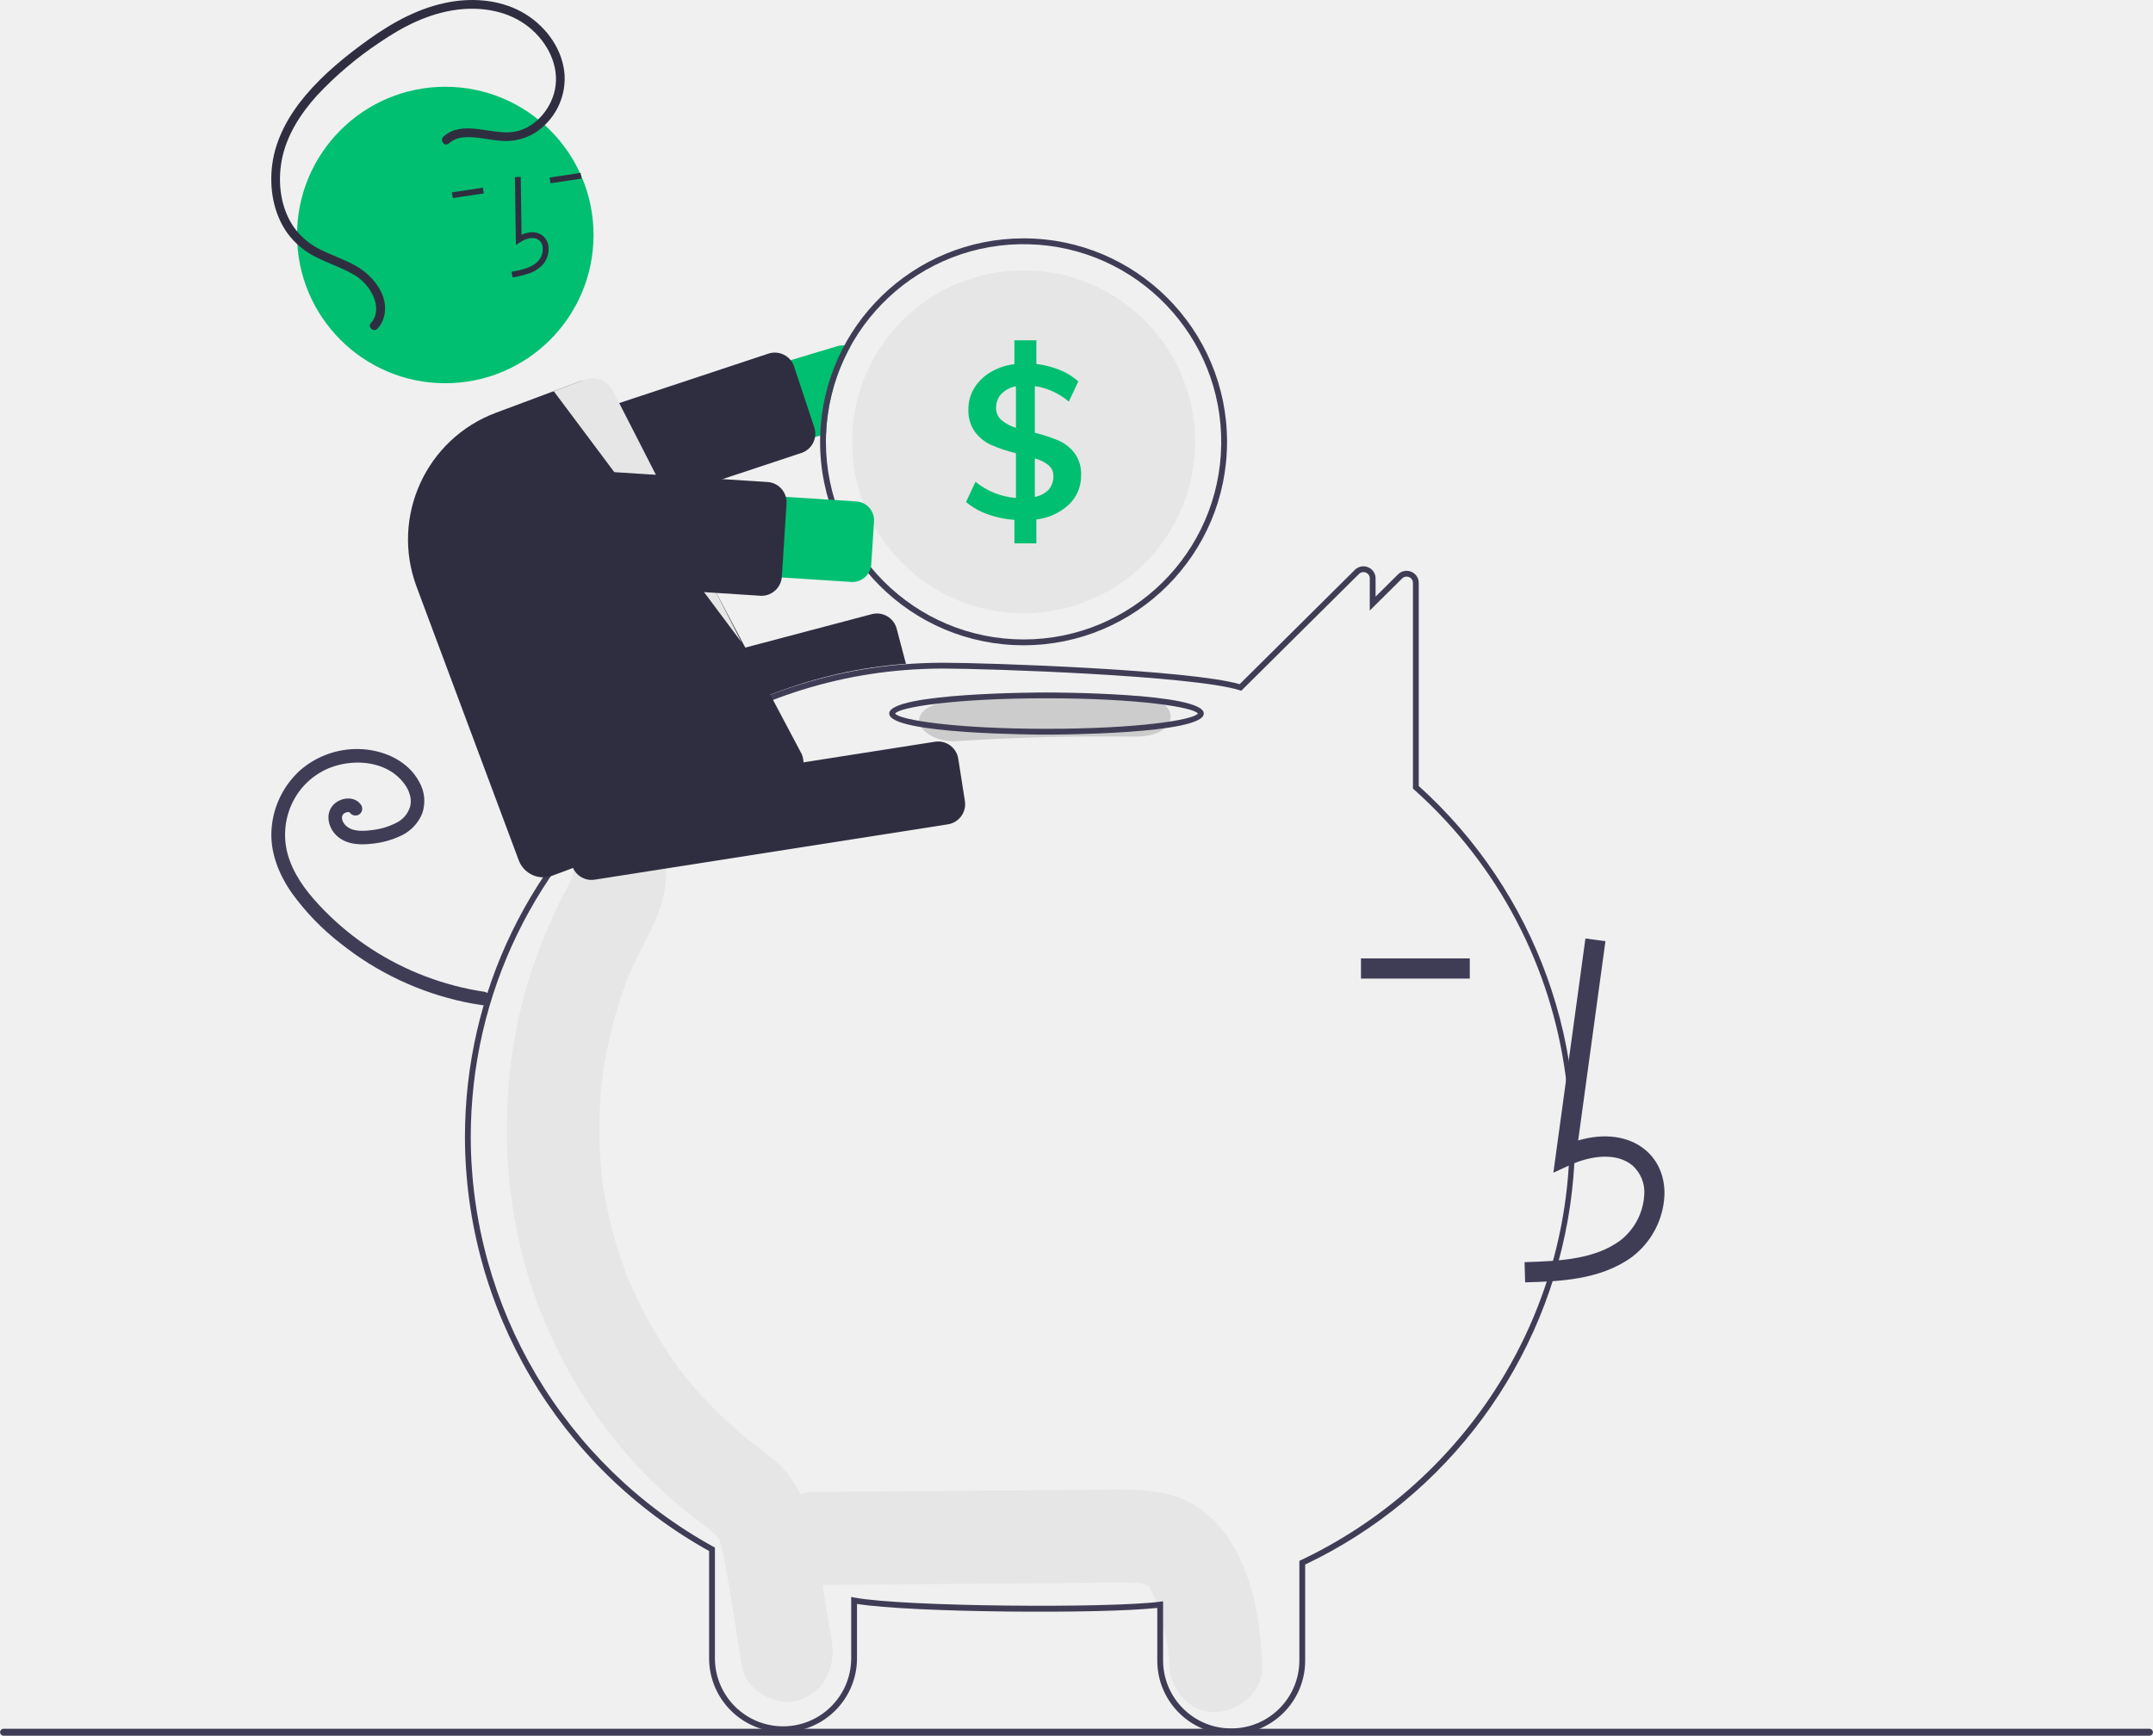
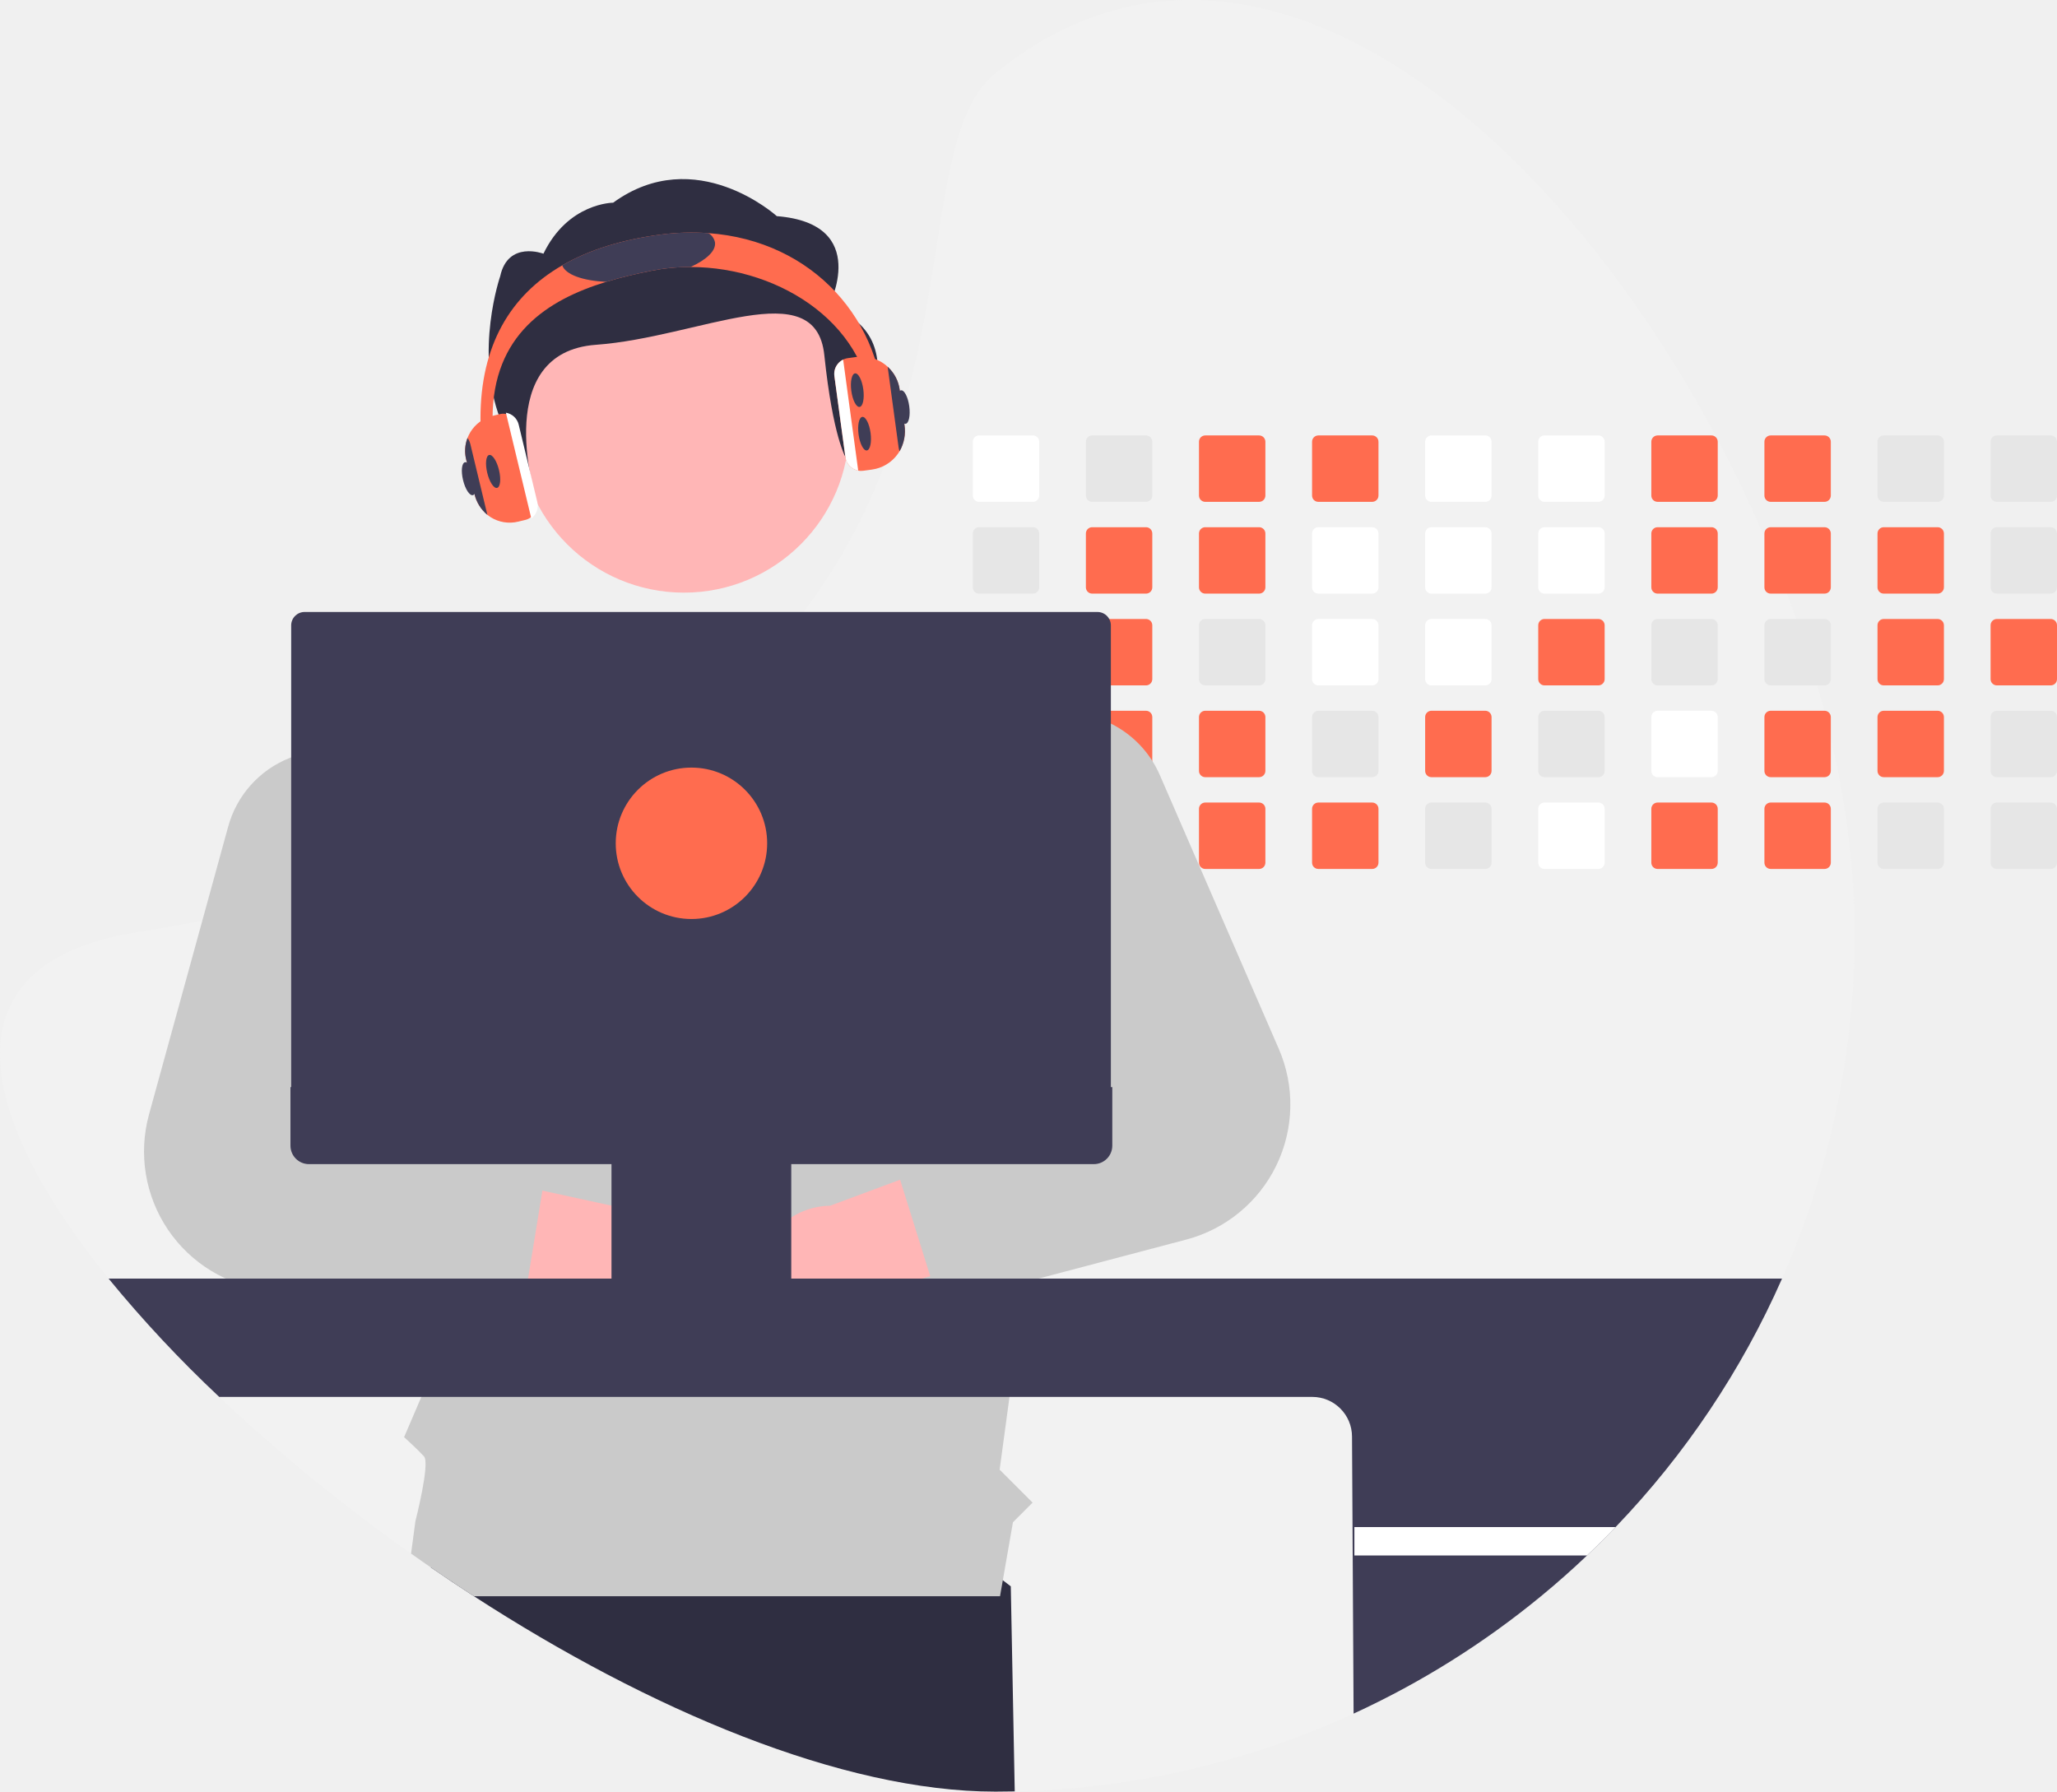
- <svg xmlns="http://www.w3.org/2000/svg" data-name="Layer 1" width="740.675" height="597.175" viewBox="0 0 740.675 597.175">
-   <path d="M651.612,679.719c-5.122-7.172-12.055-12.419-20.771-14.383-7.601-1.713-15.416-1.421-23.142-1.361l-97.692.753c-8.367.065-16.389,7.313-16,16,.386,8.614,7.032,16.069,16,16q42.926-.331,85.851-.662c6.747-.052,13.497-.174,20.244-.152,1.515.005,3.024.085,4.538.102.367.004.631.001.818-.007.047.014.086.027.147.044.79.217,1.6.366,2.394.572-.278.008.515.503.914.671.055.108.171.299.366.595.272.51,1.077,2.059,1.11,2.01a71.762,71.762,0,0,1,2.987,9.393c1.859,7.047,2.268,8.52,2.536,15.132.338,8.352,7.117,16.398,16,16,8.379-.375,16.363-7.042,16-16C663.3,709.333,660.651,692.377,651.612,679.719Z" transform="translate(-229.6623 -151.4124)" fill="#e6e6e6" />
-   <path d="M515.749,715.825c-1.835-11.12-3.635-22.246-5.505-33.36-1.898-11.274-5.774-21.598-14.548-28.997-2.344-1.977-4.775-3.823-7.216-5.663-.858-.647-1.715-1.295-2.563-1.956-.051-.04-.083-.064-.127-.099-.093-.08-.205-.176-.355-.303-3.657-3.095-7.19-6.327-10.556-9.763q-4.483-4.577-8.575-9.545-1.022-1.241-2.019-2.504c-.114-.145-.729-.94-1.135-1.459-.377-.519-1.066-1.457-1.182-1.621q-1.164-1.646-2.286-3.322a156.126,156.126,0,0,1-13.187-24.115q-.547-1.251-1.068-2.517c-.093-.258-.214-.588-.374-1.029-.741-2.038-1.481-4.074-2.159-6.137q-2.16-6.571-3.714-13.336-.768-3.34-1.383-6.715-.317-1.735-.593-3.478c-.03-.193-.21-1.446-.316-2.154-.078-.712-.224-1.972-.243-2.166q-.176-1.756-.312-3.516-.307-3.96-.415-7.933-.185-7.061.253-14.122c.166-2.645.402-5.282.693-7.915.018-.162.031-.29.044-.406.018-.118.038-.251.062-.417.215-1.455.442-2.908.695-4.356a159.294,159.294,0,0,1,3.739-16.313q1.088-3.809,2.363-7.555.568-1.663,1.173-3.314c-.026.071,1.182-3.016,1.198-3.119,4.795-11.329,12.638-21.657,12.648-34.526.007-8.713-7.364-17.06-16-16.657a16.625,16.625,0,0,0-16,16.657c0,.196-.001.363-.001.525-.081.271-.148.498-.208.698-.935,2.032-2.081,3.963-3.107,5.944-2.811,5.423-5.209,11.025-7.488,16.708a159.825,159.825,0,0,0-8.529,28.628,182.098,182.098,0,0,0-.968,65.04c6.204,37.813,26.662,74.009,55.103,98.339,2.468,2.111,4.997,4.152,7.549,6.151,1.056.827,2.121,1.639,3.191,2.446.506.381,2.602,2.034,1.68,1.233,1.982,1.692,2.817,2.543,3.326,3.789.074.288.174.678.311,1.211.359,1.405.7,2.808.983,4.233,2.476,12.451,4.196,25.112,6.264,37.644,1.421,8.611,12.022,14.215,19.682,11.634C513.49,733.312,517.272,725.051,515.749,715.825Z" transform="translate(-229.6623 -151.4124)" fill="#e6e6e6" />
-   <path d="M653.23,748.12a25.374,25.374,0,0,1-25.44-25.25V704.619c-19.109,2.139-84.543,1.644-103.3-1.37v18.892a25.441,25.441,0,0,1-50.88,0v-37.092a163.307,163.307,0,0,1-84-142.388c0-49.83,22.583-96.314,61.959-127.534a164.075,164.075,0,0,1,89.323-35.173c4.427-.347,8.881-.523,13.239-.523,15.352,0,84.619,2.372,101.998,7.372L695.756,347.48a4.16,4.16,0,0,1,4.55-.907,4.1,4.1,0,0,1,2.584,3.847v6.252l7.716-7.642a4.151,4.151,0,0,1,4.546-.908,4.102,4.102,0,0,1,2.587,3.848v69.865a162.759,162.759,0,0,1-39.07,267.866v33.169A25.374,25.374,0,0,1,653.23,748.12ZM629.79,702.351v20.52a23.441,23.441,0,0,0,46.88,0V688.438l.571-.271a162.456,162.456,0,0,0,66.531-58.182,160.325,160.325,0,0,0-27.699-206.96l-.332-.298V351.97a2.103,2.103,0,0,0-1.342-1.996,2.149,2.149,0,0,0-2.381.473l-11.127,11.021V350.42a2.103,2.103,0,0,0-1.342-1.996,2.154,2.154,0,0,0-2.385.477l-40.476,40.164-.575-.18c-16.156-5.057-86.513-7.454-101.982-7.454-4.306,0-8.707.174-13.082.517a162.075,162.075,0,0,0-88.237,34.746c-38.895,30.838-61.202,76.751-61.202,125.967A161.315,161.315,0,0,0,475.094,683.585l.516.286v38.27a23.441,23.441,0,0,0,46.88,0V700.854l1.185.223c16.856,3.171,87.832,3.671,104.985,1.421Z" transform="translate(-229.6623 -151.4124)" fill="#3f3d56" />
-   <path d="M517.66,270.53,406.92,303.81a13.882,13.882,0,0,0,7.99,26.59l96.91-29.13,2.03-.61a67.517,67.517,0,0,1,8.29-29.86,6.165,6.165,0,0,0-2-.52A6.367,6.367,0,0,0,517.66,270.53Z" transform="translate(-229.6623 -151.4124)" fill="#01bf71" />
-   <path d="M412.995,337.495a7.013,7.013,0,0,1-6.638-4.801l-6.925-20.896a6.999,6.999,0,0,1,4.443-8.847l90.131-29.87a7,7,0,0,1,8.847,4.442l6.925,20.896a6.976,6.976,0,0,1-4.193,8.759q-.125.047-.252.088l-90.129,29.869A7.003,7.003,0,0,1,412.995,337.495Z" transform="translate(-229.6623 -151.4124)" fill="#2f2e41" />
-   <path d="M581.79,233.42a70.031,70.031,0,0,0-69.97,67.85c-.02.71-.03,1.43-.03,2.15a70,70,0,1,0,70-70Zm0,138a68.071,68.071,0,0,1-68-68q0-1.395.06-2.76A67.998,67.998,0,1,1,581.79,371.42Z" transform="translate(-229.6623 -151.4124)" fill="#3f3d56" />
-   <path d="M640.79,303.42a59,59,0,0,1-118,0c0-1.87.09-3.71.26-5.53A59,59,0,0,1,640.79,303.42Z" transform="translate(-229.6623 -151.4124)" fill="#e6e6e6" />
-   <path d="M599.36,307.34a14.048,14.048,0,0,0-5.47-4.33,53.139,53.139,0,0,0-8.22-2.7V284.25a23.396,23.396,0,0,1,11.69,5.33l3.26-6.95a21.561,21.561,0,0,0-6.36-3.93,31.259,31.259,0,0,0-8.07-2.07v-8.14h-7.55v8.22a20.672,20.672,0,0,0-8.25,2.77,16.399,16.399,0,0,0-5.59,5.48,13.771,13.771,0,0,0-1.99,7.29,12.463,12.463,0,0,0,2.29,7.8,14.51,14.51,0,0,0,5.7,4.52,52.692,52.692,0,0,0,8.36,2.77v15.39A24.988,24.988,0,0,1,565.25,317.18l-3.26,6.96a24.58,24.58,0,0,0,7.44,4.22,34.161,34.161,0,0,0,9.21,1.92v8.07h7.55v-8.22a19.538,19.538,0,0,0,11.21-5.14,13.59,13.59,0,0,0,4.18-10.1A12.055,12.055,0,0,0,599.36,307.34Zm-20.2-8.73a14.499,14.499,0,0,1-5.03-2.7,5.32,5.32,0,0,1-1.78-4.18,6.726,6.726,0,0,1,1.82-4.81,9.202,9.202,0,0,1,4.99-2.59Zm11.25,21.28a8.557,8.557,0,0,1-4.74,2.47V309.12a13.24,13.24,0,0,1,4.74,2.37,4.658,4.658,0,0,1,1.63,3.7A6.804,6.804,0,0,1,590.41,319.89Z" transform="translate(-229.6623 -151.4124)" fill="#01bf71" />
-   <path d="M416.209,422.184a7.023,7.023,0,0,1-6.775-5.216l-3.77-14.27a7.004,7.004,0,0,1,4.975-8.551l118.941-31.43a7.015,7.015,0,0,1,8.551,4.985l3.194,12.09-.598.046a160.163,160.163,0,0,0-84.108,31.871l-.173.084-38.46,10.16A6.963,6.963,0,0,1,416.209,422.184Z" transform="translate(-229.6623 -151.4124)" fill="#2f2e41" />
-   <path d="M396.51,492.671a98.108,98.108,0,0,1-39.122-14.792A95.527,95.527,0,0,1,341.214,464.65c-4.828-4.924-9.447-10.521-11.838-17.079a25.299,25.299,0,0,1,.331-18.769,24.334,24.334,0,0,1,13.169-13.126c5.99-2.389,13.226-2.644,19.055-.028a17.089,17.089,0,0,1,6.964,5.606,11.435,11.435,0,0,1,1.81,3.758,7.674,7.674,0,0,1,.09,3.759,9.016,9.016,0,0,1-4.774,5.723,24.068,24.068,0,0,1-8.152,2.486c-2.86.39-6.969.745-9.268-1.551a4.669,4.669,0,0,1-1.093-1.611,3.114,3.114,0,0,1-.172-1.458c-.034.217.139-.472.129-.445-.036.102-.194.35.03-.031a3.397,3.397,0,0,1,.233-.363c-.076.098-.243.262.055-.019a1.962,1.962,0,0,1,.914-.564c.138-.04.279-.072.418-.11.353-.096-.352.005.009-.006.139-.004.28-.001.419-.007.354-.016-.349-.097-.01-.011.132.033.262.065.392.106.282.089-.2-.207-.009.014.224.259-.235-.252.019-.001a4.624,4.624,0,0,1,.358.394,2.359,2.359,0,0,0,3.315,0,2.399,2.399,0,0,0,0-3.315c-2.311-2.865-6.877-2.157-9.215.264-2.982,3.088-1.801,7.983,1.1,10.678,3.284,3.051,7.934,3.263,12.158,2.751a29.817,29.817,0,0,0,10.269-2.902,14.398,14.398,0,0,0,7.024-7.588,13.174,13.174,0,0,0-1.056-10.769c-3.729-7.011-11.452-10.606-19.084-11.228a29.812,29.812,0,0,0-21.819,7.163,30.154,30.154,0,0,0-9.888,20.075c-.666,7.996,2.436,15.761,6.959,22.214a84.627,84.627,0,0,0,16.779,17.353,102.473,102.473,0,0,0,42.812,20.191q2.792.577,5.615.988a2.421,2.421,0,0,0,2.883-1.637,2.361,2.361,0,0,0-1.637-2.883Z" transform="translate(-229.6623 -151.4124)" fill="#3f3d56" />
-   <path d="M619.895,390.794q-30.663-.433-61.133,1.556c-6.943.453-12.951,2.907-12.951,7.032,0,3.449,5.96,7.489,12.951,7.032q30.454-1.989,61.133-1.556C636.569,405.094,636.559,391.029,619.895,390.794Z" transform="translate(-229.6623 -151.4124)" fill="#ccc" />
-   <path d="M589.682,404.162c-2.209,0-54.106-.083-54.106-7.251,0-7.168,51.896-7.25,54.106-7.25s54.106.083,54.106,7.25C643.787,404.079,591.891,404.162,589.682,404.162Zm-52.076-7.251c1.42,2.173,20.496,5.251,52.076,5.251s50.656-3.078,52.076-5.251c-1.42-2.173-20.496-5.25-52.076-5.25S539.025,394.738,537.605,396.911Z" transform="translate(-229.6623 -151.4124)" fill="#3f3d56" />
-   <path d="M754.336,592.612c11.488-.319,25.786-.718,36.801-8.764a28.262,28.262,0,0,0,11.121-21.103c.225-6.355-2.071-11.901-6.465-15.614-5.753-4.861-14.154-6.002-23.207-3.341l9.38-68.548-6.886-.943L764.052,554.885l5.75-2.639c6.666-3.058,15.817-4.614,21.504.192a12.215,12.215,0,0,1,4.006,10.062,21.361,21.361,0,0,1-8.275,15.735c-8.572,6.261-19.969,7.069-32.895,7.43Z" transform="translate(-229.6623 -151.4124)" fill="#3f3d56" />
-   <rect x="468.203" y="329.741" width="37.432" height="6.95" fill="#3f3d56" />
-   <path d="M433.148,454.15a7.012,7.012,0,0,1-6.904-5.917L423.959,433.651a7.008,7.008,0,0,1,5.832-8L551.322,406.609a7.007,7.007,0,0,1,7.999,5.832l2.285,14.582a7.007,7.007,0,0,1-5.832,8l-121.531,19.042A7.096,7.096,0,0,1,433.148,454.15Z" transform="translate(-229.6623 -151.4124)" fill="#2f2e41" />
-   <circle cx="153.189" cy="80.855" r="51" fill="#01bf71" />
-   <path d="M411.727,245.463a12.095,12.095,0,0,0,4.367-2.676,8.133,8.133,0,0,0,2.255-6.483,5.472,5.472,0,0,0-2.512-4.164c-1.846-1.135-4.285-1.092-6.747.049l-.284-19.908-2.0.028.334,23.404,1.522-.998c1.765-1.156,4.302-1.994,6.127-.872a3.514,3.514,0,0,1,1.573,2.69,6.146,6.146,0,0,1-1.676,4.834c-2.168,2.151-5.377,2.872-9.039,3.531l.354,1.968A32.963,32.963,0,0,0,411.727,245.463Z" transform="translate(-229.6623 -151.4124)" fill="#2f2e41" />
-   <rect x="418.838" y="211.679" width="10.772" height="2" transform="translate(-256.7253 -85.49311) rotate(-8.61162)" fill="#2f2e41" />
-   <rect x="385.221" y="216.769" width="10.772" height="2" transform="translate(-257.8664 -90.46937) rotate(-8.61162)" fill="#2f2e41" />
-   <path d="M416.555,453.258a9.03,9.03,0,0,1-8.434-5.855L372.957,353.235a46.532,46.532,0,0,1,27.284-59.802L428.833,282.756a8.958,8.958,0,0,1,6.878.239,8.832,8.832,0,0,1,4.675,4.986L505.523,410.964a9.002,9.002,0,0,1-5.257,11.638L419.7,452.687A8.976,8.976,0,0,1,416.555,453.258Z" transform="translate(-229.6623 -151.4124)" fill="#2f2e41" />
-   <path d="M420.158,285.995l64.629,86.426L441.056,286.902a8.079,8.079,0,0,0-10.349-4.846Z" transform="translate(-229.6623 -151.4124)" fill="#e6e6e6" />
-   <path d="M522.49,351.63l-115.395-7.433a13.879,13.879,0,1,1,1.784-27.701l115.395,7.433a6.499,6.499,0,0,1,6.069,6.904l-.949,14.729a6.501,6.501,0,0,1-6.905,6.069Z" transform="translate(-229.6623 -151.4124)" fill="#01bf71" />
-   <path d="M491.655,356.395q-.229,0-.458-.015h-0l-94.756-6.104a6.999,6.999,0,0,1-6.536-7.435l1.62-25.158a7,7,0,0,1,7.436-6.535l94.756,6.103a7.008,7.008,0,0,1,6.535,7.435l-1.62,25.159a7.019,7.019,0,0,1-4.546,6.111A6.926,6.926,0,0,1,491.655,356.395Z" transform="translate(-229.6623 -151.4124)" fill="#2f2e41" />
-   <path d="M382.267,198.353c6.709-5.77,15.923-.608,23.617-1.512,7.361-.865,13.174-7.468,14.659-14.482,1.732-8.184-2.516-16.383-8.777-21.486-6.857-5.589-15.952-7.193-24.57-6.159-9.878,1.185-18.911,5.789-27.017,11.359a121.85,121.85,0,0,0-21.442,18.169c-5.751,6.352-10.624,13.923-12.18,22.47-1.414,7.768-.334,16.375,4.258,22.955a24.205,24.205,0,0,0,9.474,7.805c3.937,1.933,8.138,3.316,11.952,5.502,5.768,3.305,11.374,10.159,9.567,17.291a9.793,9.793,0,0,1-2.226,4.19c-1.291,1.433-3.619-.461-2.325-1.897,2.273-2.523,2.183-5.888.972-8.9a16.272,16.272,0,0,0-7.233-7.954c-3.993-2.283-8.401-3.692-12.494-5.772a27.023,27.023,0,0,1-9.911-8.214c-4.898-6.807-6.363-15.666-5.253-23.861,1.202-8.868,5.759-16.927,11.471-23.68,6.216-7.349,13.852-13.571,21.652-19.159,8.37-5.997,17.617-11.067,27.85-12.9,8.87-1.59,18.485-.611,26.241,4.223,7.24,4.512,12.792,12.274,13.344,20.947a22.235,22.235,0,0,1-10.376,19.942,19.101,19.101,0,0,1-11.41,2.643c-4.262-.273-8.527-1.578-12.816-1.215a8.941,8.941,0,0,0-5.268,2.128c-1.466,1.261-3.213-1.181-1.759-2.431Z" transform="translate(-229.6623 -151.4124)" fill="#2f2e41" />
-   <path d="M969.147,748.588H230.853a1.191,1.191,0,0,1,0-2.381H969.147a1.191,1.191,0,0,1,0,2.381Z" transform="translate(-229.6623 -151.4124)" fill="#3f3d56" />
+ <svg xmlns="http://www.w3.org/2000/svg" data-name="Layer 1" width="850.538" height="740.83" viewBox="0 0 850.538 740.83">
+   <path d="M941.609,465.125a354.21,354.21,0,0,1-98.85,245.9q-5.745,6.015-11.8,11.74-9.225,8.775-19.07,16.87a353.934,353.934,0,0,1-217.58,80.69q-3.975.09-7.98.09c-63.43,0-143.21-33.88-215.61-80.78q-8.985-5.82-17.81-11.91-4.125-2.82-8.21-5.72a730.43,730.43,0,0,1-79.32-64.8,514.116,514.116,0,0,1-45.75-48.92c-55.63-68.62-67.9-130.45,11.41-143.16q14.085-2.25,27.34-4.81,19.2-3.69,36.75-7.97,23.64-5.745,44.42-12.46,6.99-2.25,13.66-4.59c65.74-23.09,109.74-53.2,139.69-85.87q7.62-8.295,14.05-16.79a236.055,236.055,0,0,0,17.83-27.12,254.898,254.898,0,0,0,18.41-41.05l.27-.78c23.83-68.74,16.58-132.5,42.87-153.84,112.38-91.23,252.29,38.69,317.96,191.9q4.965,11.58,9.34,23.3,1.965,5.235,3.79,10.49,4.8,13.695,8.71,27.46,1.5,5.25,2.86,10.49c.97,3.77,1.9,7.53,2.76,11.29C938.139,412.305,941.609,439.455,941.609,465.125Z" transform="translate(-174.731 -79.58524)" fill="#f2f2f2" />
+   <path d="M594.309,820.325q-3.975.09-7.98.09c-63.43,0-143.21-33.88-215.61-80.78q-8.985-5.82-17.81-11.91l5.16-31.4,156.21-20.74,78.4,59.95Z" transform="translate(-174.731 -79.58524)" fill="#2f2e41" />
+   <path d="M601.829,259.635h-22.26a2.601,2.601,0,0,0-2.6,2.6v22.27a2.593,2.593,0,0,0,2.6,2.59h22.26a2.599,2.599,0,0,0,2.6-2.59v-22.27A2.608,2.608,0,0,0,601.829,259.635Z" transform="translate(-174.731 -79.58524)" fill="#fff" />
+   <path d="M601.829,297.585h-22.26a2.601,2.601,0,0,0-2.6,2.6v22.27a2.593,2.593,0,0,0,2.6,2.59h22.26a2.599,2.599,0,0,0,2.6-2.59v-22.27A2.608,2.608,0,0,0,601.829,297.585Z" transform="translate(-174.731 -79.58524)" fill="#e6e6e6" />
+   <path d="M601.829,335.535h-22.26a2.601,2.601,0,0,0-2.6,2.6v22.26a2.595,2.595,0,0,0,2.6,2.6h22.26a2.601,2.601,0,0,0,2.6-2.6v-22.26A2.608,2.608,0,0,0,601.829,335.535Z" transform="translate(-174.731 -79.58524)" fill="#e6e6e6" />
+   <path d="M604.389,375.625a2.617,2.617,0,0,0-2.56-2.14h-22.26a2.601,2.601,0,0,0-2.6,2.6v22.26a2.595,2.595,0,0,0,2.6,2.6h22.26a2.601,2.601,0,0,0,2.6-2.6v-22.26A2.313,2.313,0,0,0,604.389,375.625Z" transform="translate(-174.731 -79.58524)" fill="#e6e6e6" />
+   <path d="M602.839,411.635a2.634,2.634,0,0,0-1.01-.2h-22.26a2.595,2.595,0,0,0-2.6,2.6v22.26a2.588,2.588,0,0,0,2.6,2.6h22.26a2.601,2.601,0,0,0,2.6-2.6v-22.26A2.616,2.616,0,0,0,602.839,411.635Z" transform="translate(-174.731 -79.58524)" fill="#e6e6e6" />
+   <path d="M648.589,259.635h-22.26a2.601,2.601,0,0,0-2.6,2.6v22.27a2.593,2.593,0,0,0,2.6,2.59h22.26a2.599,2.599,0,0,0,2.6-2.59v-22.27A2.608,2.608,0,0,0,648.589,259.635Z" transform="translate(-174.731 -79.58524)" fill="#e6e6e6" />
+   <path d="M648.589,297.585h-22.26a2.601,2.601,0,0,0-2.6,2.6v22.27a2.593,2.593,0,0,0,2.6,2.59h22.26a2.599,2.599,0,0,0,2.6-2.59v-22.27A2.608,2.608,0,0,0,648.589,297.585Z" transform="translate(-174.731 -79.58524)" fill="#ff6c4f" />
+   <path d="M648.589,335.535h-22.26a2.601,2.601,0,0,0-2.6,2.6v22.26a2.595,2.595,0,0,0,2.6,2.6h22.26a2.601,2.601,0,0,0,2.6-2.6v-22.26A2.608,2.608,0,0,0,648.589,335.535Z" transform="translate(-174.731 -79.58524)" fill="#ff6c4f" />
+   <path d="M648.589,373.485h-22.26a2.593,2.593,0,0,0-2.46,1.78,2.478,2.478,0,0,0-.14.82v22.26a2.595,2.595,0,0,0,2.6,2.6h22.26a2.601,2.601,0,0,0,2.6-2.6v-22.26A2.608,2.608,0,0,0,648.589,373.485Z" transform="translate(-174.731 -79.58524)" fill="#ff6c4f" />
+   <path d="M648.589,411.435h-22.26a2.595,2.595,0,0,0-2.6,2.6v22.26a2.595,2.595,0,0,0,2.6,2.6h22.26a2.601,2.601,0,0,0,2.6-2.6v-22.26A2.601,2.601,0,0,0,648.589,411.435Z" transform="translate(-174.731 -79.58524)" fill="#e6e6e6" />
+   <path d="M695.349,259.635h-22.26a2.601,2.601,0,0,0-2.6,2.6v22.27a2.593,2.593,0,0,0,2.6,2.59h22.26a2.599,2.599,0,0,0,2.6-2.59v-22.27A2.608,2.608,0,0,0,695.349,259.635Z" transform="translate(-174.731 -79.58524)" fill="#ff6c4f" />
+   <path d="M695.349,297.585h-22.26a2.601,2.601,0,0,0-2.6,2.6v22.27a2.593,2.593,0,0,0,2.6,2.59h22.26a2.599,2.599,0,0,0,2.6-2.59v-22.27A2.608,2.608,0,0,0,695.349,297.585Z" transform="translate(-174.731 -79.58524)" fill="#ff6c4f" />
+   <path d="M695.349,335.535h-22.26a2.601,2.601,0,0,0-2.6,2.6v22.26a2.595,2.595,0,0,0,2.6,2.6h22.26a2.601,2.601,0,0,0,2.6-2.6v-22.26A2.608,2.608,0,0,0,695.349,335.535Z" transform="translate(-174.731 -79.58524)" fill="#e6e6e6" />
+   <path d="M695.349,373.485h-22.26a2.601,2.601,0,0,0-2.6,2.6v22.26a2.595,2.595,0,0,0,2.6,2.6h22.26a2.601,2.601,0,0,0,2.6-2.6v-22.26A2.608,2.608,0,0,0,695.349,373.485Z" transform="translate(-174.731 -79.58524)" fill="#ff6c4f" />
+   <path d="M695.349,411.435h-22.26a2.595,2.595,0,0,0-2.6,2.6v22.26a2.595,2.595,0,0,0,2.6,2.6h22.26a2.601,2.601,0,0,0,2.6-2.6v-22.26A2.601,2.601,0,0,0,695.349,411.435Z" transform="translate(-174.731 -79.58524)" fill="#ff6c4f" />
+   <path d="M742.109,259.635h-22.26a2.601,2.601,0,0,0-2.6,2.6v22.27a2.593,2.593,0,0,0,2.6,2.59h22.26a2.599,2.599,0,0,0,2.6-2.59v-22.27A2.608,2.608,0,0,0,742.109,259.635Z" transform="translate(-174.731 -79.58524)" fill="#ff6c4f" />
+   <path d="M742.109,297.585h-22.26a2.601,2.601,0,0,0-2.6,2.6v22.27a2.593,2.593,0,0,0,2.6,2.59h22.26a2.599,2.599,0,0,0,2.6-2.59v-22.27A2.608,2.608,0,0,0,742.109,297.585Z" transform="translate(-174.731 -79.58524)" fill="#fff" />
+   <path d="M742.109,335.535h-22.26a2.601,2.601,0,0,0-2.6,2.6v22.26a2.595,2.595,0,0,0,2.6,2.6h22.26a2.601,2.601,0,0,0,2.6-2.6v-22.26A2.608,2.608,0,0,0,742.109,335.535Z" transform="translate(-174.731 -79.58524)" fill="#fff" />
+   <path d="M742.109,373.485h-22.26a2.601,2.601,0,0,0-2.6,2.6v22.26a2.595,2.595,0,0,0,2.6,2.6h22.26a2.601,2.601,0,0,0,2.6-2.6v-22.26A2.608,2.608,0,0,0,742.109,373.485Z" transform="translate(-174.731 -79.58524)" fill="#e6e6e6" />
+   <path d="M742.109,411.435h-22.26a2.595,2.595,0,0,0-2.6,2.6v22.26a2.595,2.595,0,0,0,2.6,2.6h22.26a2.601,2.601,0,0,0,2.6-2.6v-22.26A2.601,2.601,0,0,0,742.109,411.435Z" transform="translate(-174.731 -79.58524)" fill="#ff6c4f" />
+   <path d="M788.869,259.635h-22.27a2.599,2.599,0,0,0-2.59,2.6v22.27a2.591,2.591,0,0,0,2.59,2.59h22.27a2.599,2.599,0,0,0,2.6-2.59v-22.27A2.608,2.608,0,0,0,788.869,259.635Z" transform="translate(-174.731 -79.58524)" fill="#fff" />
+   <path d="M788.869,297.585h-22.27a2.599,2.599,0,0,0-2.59,2.6v22.27a2.59,2.59,0,0,0,2.59,2.59h22.27a2.599,2.599,0,0,0,2.6-2.59v-22.27A2.608,2.608,0,0,0,788.869,297.585Z" transform="translate(-174.731 -79.58524)" fill="#fff" />
+   <path d="M788.869,335.535h-22.27a2.599,2.599,0,0,0-2.59,2.6v22.26a2.593,2.593,0,0,0,2.59,2.6h22.27a2.601,2.601,0,0,0,2.6-2.6v-22.26A2.608,2.608,0,0,0,788.869,335.535Z" transform="translate(-174.731 -79.58524)" fill="#fff" />
+   <path d="M788.869,373.485h-22.27a2.599,2.599,0,0,0-2.59,2.6v22.26a2.593,2.593,0,0,0,2.59,2.6h22.27a2.601,2.601,0,0,0,2.6-2.6v-22.26A2.608,2.608,0,0,0,788.869,373.485Z" transform="translate(-174.731 -79.58524)" fill="#ff6c4f" />
+   <path d="M788.869,411.435h-22.27a2.593,2.593,0,0,0-2.59,2.6v22.26a2.593,2.593,0,0,0,2.59,2.6h22.27a2.601,2.601,0,0,0,2.6-2.6v-22.26A2.601,2.601,0,0,0,788.869,411.435Z" transform="translate(-174.731 -79.58524)" fill="#e6e6e6" />
+   <path d="M835.629,259.635h-22.27a2.599,2.599,0,0,0-2.59,2.6v22.27a2.591,2.591,0,0,0,2.59,2.59h22.27a2.599,2.599,0,0,0,2.6-2.59v-22.27A2.608,2.608,0,0,0,835.629,259.635Z" transform="translate(-174.731 -79.58524)" fill="#fff" />
+   <path d="M835.629,297.585h-22.27a2.599,2.599,0,0,0-2.59,2.6v22.27a2.59,2.59,0,0,0,2.59,2.59h22.27a2.599,2.599,0,0,0,2.6-2.59v-22.27A2.608,2.608,0,0,0,835.629,297.585Z" transform="translate(-174.731 -79.58524)" fill="#fff" />
+   <path d="M835.629,335.535h-22.27a2.599,2.599,0,0,0-2.59,2.6v22.26a2.593,2.593,0,0,0,2.59,2.6h22.27a2.601,2.601,0,0,0,2.6-2.6v-22.26A2.608,2.608,0,0,0,835.629,335.535Z" transform="translate(-174.731 -79.58524)" fill="#ff6c4f" />
+   <path d="M835.629,373.485h-22.27a2.599,2.599,0,0,0-2.59,2.6v22.26a2.593,2.593,0,0,0,2.59,2.6h22.27a2.601,2.601,0,0,0,2.6-2.6v-22.26A2.608,2.608,0,0,0,835.629,373.485Z" transform="translate(-174.731 -79.58524)" fill="#e6e6e6" />
+   <path d="M835.629,411.435h-22.27a2.593,2.593,0,0,0-2.59,2.6v22.26a2.593,2.593,0,0,0,2.59,2.6h22.27a2.601,2.601,0,0,0,2.6-2.6v-22.26A2.601,2.601,0,0,0,835.629,411.435Z" transform="translate(-174.731 -79.58524)" fill="#fff" />
+   <path d="M882.389,259.635h-22.27a2.599,2.599,0,0,0-2.59,2.6v22.27a2.591,2.591,0,0,0,2.59,2.59h22.27a2.599,2.599,0,0,0,2.6-2.59v-22.27A2.608,2.608,0,0,0,882.389,259.635Z" transform="translate(-174.731 -79.58524)" fill="#ff6c4f" />
+   <path d="M882.389,297.585h-22.27a2.599,2.599,0,0,0-2.59,2.6v22.27a2.59,2.59,0,0,0,2.59,2.59h22.27a2.599,2.599,0,0,0,2.6-2.59v-22.27A2.608,2.608,0,0,0,882.389,297.585Z" transform="translate(-174.731 -79.58524)" fill="#ff6c4f" />
+   <path d="M882.389,335.535h-22.27a2.599,2.599,0,0,0-2.59,2.6v22.26a2.593,2.593,0,0,0,2.59,2.6h22.27a2.601,2.601,0,0,0,2.6-2.6v-22.26A2.608,2.608,0,0,0,882.389,335.535Z" transform="translate(-174.731 -79.58524)" fill="#e6e6e6" />
+   <path d="M882.389,373.485h-22.27a2.599,2.599,0,0,0-2.59,2.6v22.26a2.593,2.593,0,0,0,2.59,2.6h22.27a2.601,2.601,0,0,0,2.6-2.6v-22.26A2.608,2.608,0,0,0,882.389,373.485Z" transform="translate(-174.731 -79.58524)" fill="#fff" />
+   <path d="M882.389,411.435h-22.27a2.593,2.593,0,0,0-2.59,2.6v22.26a2.593,2.593,0,0,0,2.59,2.6h22.27a2.601,2.601,0,0,0,2.6-2.6v-22.26A2.601,2.601,0,0,0,882.389,411.435Z" transform="translate(-174.731 -79.58524)" fill="#ff6c4f" />
+   <path d="M929.149,259.635h-22.27a2.599,2.599,0,0,0-2.59,2.6v22.27a2.591,2.591,0,0,0,2.59,2.59h22.27a2.599,2.599,0,0,0,2.6-2.59v-22.27A2.608,2.608,0,0,0,929.149,259.635Z" transform="translate(-174.731 -79.58524)" fill="#ff6c4f" />
+   <path d="M929.149,297.585h-22.27a2.599,2.599,0,0,0-2.59,2.6v22.27a2.59,2.59,0,0,0,2.59,2.59h22.27a2.599,2.599,0,0,0,2.6-2.59v-22.27A2.608,2.608,0,0,0,929.149,297.585Z" transform="translate(-174.731 -79.58524)" fill="#ff6c4f" />
+   <path d="M929.149,335.535h-22.27a2.599,2.599,0,0,0-2.59,2.6v22.26a2.593,2.593,0,0,0,2.59,2.6h22.27a2.601,2.601,0,0,0,2.6-2.6v-22.26A2.608,2.608,0,0,0,929.149,335.535Z" transform="translate(-174.731 -79.58524)" fill="#e6e6e6" />
+   <path d="M929.149,373.485h-22.27a2.599,2.599,0,0,0-2.59,2.6v22.26a2.593,2.593,0,0,0,2.59,2.6h22.27a2.601,2.601,0,0,0,2.6-2.6v-22.26A2.608,2.608,0,0,0,929.149,373.485Z" transform="translate(-174.731 -79.58524)" fill="#ff6c4f" />
+   <path d="M929.149,411.435h-22.27a2.593,2.593,0,0,0-2.59,2.6v22.26a2.593,2.593,0,0,0,2.59,2.6h22.27a2.601,2.601,0,0,0,2.6-2.6v-22.26A2.601,2.601,0,0,0,929.149,411.435Z" transform="translate(-174.731 -79.58524)" fill="#ff6c4f" />
+   <path d="M975.909,259.635h-22.27a2.599,2.599,0,0,0-2.59,2.6v22.27a2.591,2.591,0,0,0,2.59,2.59h22.27a2.599,2.599,0,0,0,2.6-2.59v-22.27A2.608,2.608,0,0,0,975.909,259.635Z" transform="translate(-174.731 -79.58524)" fill="#e6e6e6" />
+   <path d="M975.909,297.585h-22.27a2.599,2.599,0,0,0-2.59,2.6v22.27a2.59,2.59,0,0,0,2.59,2.59h22.27a2.599,2.599,0,0,0,2.6-2.59v-22.27A2.608,2.608,0,0,0,975.909,297.585Z" transform="translate(-174.731 -79.58524)" fill="#ff6c4f" />
+   <path d="M975.909,335.535h-22.27a2.599,2.599,0,0,0-2.59,2.6v22.26a2.593,2.593,0,0,0,2.59,2.6h22.27a2.601,2.601,0,0,0,2.6-2.6v-22.26A2.608,2.608,0,0,0,975.909,335.535Z" transform="translate(-174.731 -79.58524)" fill="#ff6c4f" />
+   <path d="M975.909,373.485h-22.27a2.599,2.599,0,0,0-2.59,2.6v22.26a2.593,2.593,0,0,0,2.59,2.6h22.27a2.601,2.601,0,0,0,2.6-2.6v-22.26A2.608,2.608,0,0,0,975.909,373.485Z" transform="translate(-174.731 -79.58524)" fill="#ff6c4f" />
+   <path d="M975.909,411.435h-22.27a2.593,2.593,0,0,0-2.59,2.6v22.26a2.593,2.593,0,0,0,2.59,2.6h22.27a2.601,2.601,0,0,0,2.6-2.6v-22.26A2.601,2.601,0,0,0,975.909,411.435Z" transform="translate(-174.731 -79.58524)" fill="#e6e6e6" />
+   <path d="M1022.669,259.635h-22.27a2.599,2.599,0,0,0-2.59,2.6v22.27a2.591,2.591,0,0,0,2.59,2.59h22.27a2.599,2.599,0,0,0,2.6-2.59v-22.27A2.608,2.608,0,0,0,1022.669,259.635Z" transform="translate(-174.731 -79.58524)" fill="#e6e6e6" />
+   <path d="M1022.669,297.585h-22.27a2.599,2.599,0,0,0-2.59,2.6v22.27a2.591,2.591,0,0,0,2.59,2.59h22.27a2.599,2.599,0,0,0,2.6-2.59v-22.27A2.608,2.608,0,0,0,1022.669,297.585Z" transform="translate(-174.731 -79.58524)" fill="#e6e6e6" />
+   <path d="M1022.669,335.535h-22.27a2.599,2.599,0,0,0-2.59,2.6v22.26a2.593,2.593,0,0,0,2.59,2.6h22.27a2.601,2.601,0,0,0,2.6-2.6v-22.26A2.608,2.608,0,0,0,1022.669,335.535Z" transform="translate(-174.731 -79.58524)" fill="#ff6c4f" />
+   <path d="M1022.669,373.485h-22.27a2.599,2.599,0,0,0-2.59,2.6v22.26a2.593,2.593,0,0,0,2.59,2.6h22.27a2.601,2.601,0,0,0,2.6-2.6v-22.26A2.608,2.608,0,0,0,1022.669,373.485Z" transform="translate(-174.731 -79.58524)" fill="#e6e6e6" />
+   <path d="M1022.669,411.435h-22.27a2.593,2.593,0,0,0-2.59,2.6v22.26a2.593,2.593,0,0,0,2.59,2.6h22.27a2.601,2.601,0,0,0,2.6-2.6v-22.26A2.601,2.601,0,0,0,1022.669,411.435Z" transform="translate(-174.731 -79.58524)" fill="#e6e6e6" />
+   <polygon points="336.095 660.051 335.475 660.051 336.005 659.981 336.095 660.051" fill="#2f2e41" />
+   <circle id="b6132315-04e2-4cdb-a713-107c9cd58b0b" data-name="ab6171fa-7d69-4734-b81c-8dff60f9761b" cx="282.814" cy="176.733" r="68.322" fill="#ffb6b6" />
+   <path id="f4304bdd-ba2d-4fff-b404-410205410c5d-855" data-name="bf427902-b9bf-4946-b5d7-5c1c7e04535e" d="M517.377,206.226s17.869-34.161-21.444-37.266c0,0-33.515-30.402-67.676-5.558,0,0-18.633,0-28.823,21.086,0,0-14.655-5.558-17.876,9.317,0,0-10.723,31.055,0,59.005,10.723,27.95,14.285,31.055,14.285,31.055s-17.621-58.598,25.27-61.704,90.887-29.909,94.461,4.251,8.953,42.578,8.953,42.578S558.479,220.201,517.377,206.226Z" transform="translate(-174.731 -79.58524)" fill="#2f2e41" />
+   <path d="M634.279,424.695l-.22,1.16-2.47,13.04-17.07,90.2-1.01,5.31-2.12,11.23-2.9,15.32-6.43,33.95-1.84,9.73-.69,3.65-.24,1.28-1.91,10.07-.58,3.04-4.66,34.53-4.07,30.09,13.62,13.62-8.12,8.12-5.33,30.53.01.07H370.719q-13.2-8.55-26.02-17.63l1.79-13.4s6.16-23.93,3.57-26.79c-2.58-2.86-8.24-7.97-8.24-7.97l7.13-16.64.99-2.31-1.66-34.43-.04-.83-.55-11.35-.07-1.46-.11-2.19-2.11-43.68-.04-.72-.64-13.24-.6-12.59-.26-5.31-2.57-53.13-1.74-36.08-1.52-31.41,6.11-2.07,65.35-22.21,27.07-35.19,56.34.42,27.58.21,46.02,42.68,10.47,5,.08.04,7.51,3.59,19.04,9.09,20.13,9.62,10.33,4.93Z" transform="translate(-174.731 -79.58524)" fill="#cacaca" />
+   <path d="M443.84,637.136a30.286,30.286,0,0,1-40.664-22.43L296.617,599.588l37.043-41.902,95.511,20.78a30.45,30.45,0,0,1,14.669,58.67Z" transform="translate(-174.731 -79.58524)" fill="#ffb6b6" />
+   <path d="M396.329,560.955a13.522,13.522,0,0,0-7.89-4.87l-43.72-9.09-4.49-.93a18.933,18.933,0,0,1-12.53-9.07,19.161,19.161,0,0,1-2.45-7.9,18.895,18.895,0,0,1,.89-7.48l15.15-45.65,9.83-29.62a41.792,41.792,0,0,0,2.09-11.05,43.349,43.349,0,0,0-9.07-28.89,42.693,42.693,0,0,0-49.01-13.64c-.25.09-.51.19-.76.29a42.583,42.583,0,0,0-25.31,28.41l-10.68,38.85-22.03,80.09a57.766,57.766,0,0,0,48.96,72.68l62.97,7.38,29.14,3.42a13.497,13.497,0,0,0,14.84-10.73,4.895,4.895,0,0,0,.11-.55l.7-4.32,5.93-36.38.06-.37A13.475,13.475,0,0,0,396.329,560.955Z" transform="translate(-174.731 -79.58524)" fill="#cacaca" />
+   <path d="M511.714,638.302a30.286,30.286,0,0,0,37.094-27.94l103.362-29.994L609.588,544.109l-91.626,34.041a30.45,30.45,0,0,0-6.249,60.152Z" transform="translate(-174.731 -79.58524)" fill="#ffb6b6" />
+   <path d="M703.489,513.275,654.329,400.135a42.819,42.819,0,0,0-20.27-21.35,43.356,43.356,0,0,0-8.78-3.2c-.47-.12-.94-.23-1.41-.32a42.132,42.132,0,0,0-19.48.36,42.814,42.814,0,0,0-27.34,21.73,1.004,1.004,0,0,0-.08.14,43.1,43.1,0,0,0-.37,38.85l.61,1.22,34.74,69.77a18.9,18.9,0,0,1-10.5,26.19l-2.44.88-43.88,15.85a13.497,13.497,0,0,0-8.33,16.79l.11.35,12.3,39.36c.06.18.12.36.19.54a7.054,7.054,0,0,0,.4.99,13.482,13.482,0,0,0,15.81,7.53l23.68-6.25,4.83-1.28,61.15-16.15a57.76,57.76,0,0,0,38.22-78.86Z" transform="translate(-174.731 -79.58524)" fill="#cacaca" />
+   <path d="M219.629,608.285a514.116,514.116,0,0,0,45.75,48.92h451.97a16.446,16.446,0,0,1,16.42,16.43l.65,114.53a355.43,355.43,0,0,0,77.47-48.53q9.84-8.085,19.07-16.87,6.045-5.73,11.8-11.74a355.629,355.629,0,0,0,68.82-102.74Z" transform="translate(-174.731 -79.58524)" fill="#3f3d56" />
+   <path d="M842.759,711.025q-5.745,6.015-11.8,11.74H734.749v-11.74Z" transform="translate(-174.731 -79.58524)" fill="#fff" />
+   <path d="M633.379,335.535a5.538,5.538,0,0,0-4.87-2.9H300.669a5.555,5.555,0,0,0-5.54,5.55v196.22H634.059V338.185A5.385,5.385,0,0,0,633.379,335.535Z" transform="translate(-174.731 -79.58524)" fill="#3f3d56" />
+   <path d="M294.832,529.092V553.306a7.644,7.644,0,0,0,7.644,7.644H427.573v47.787h-1.662a.993.993,0,0,0-.993.993v3.324a.993.993,0,0,0,.993.993h77.658a.993.993,0,0,0,.993-.993v-3.324a.993.993,0,0,0-.993-.993h-1.662V560.95H627.004a7.644,7.644,0,0,0,7.644-7.644V529.092Z" transform="translate(-174.731 -79.58524)" fill="#3f3d56" />
+   <circle cx="285.903" cy="348.704" r="31.306" fill="#ff6c4f" />
+   <path d="M540.399,252.585h-5c0-37.8-37.41-62.57-75.15-62.59a82.382,82.382,0,0,0-16.35,1.59c-6.06,1.21-12.35,2.66-18.53,4.55-24.37,7.47-46.97,21.91-46.97,56.45a78.591,78.591,0,0,0,2.54,19.88l-4.84,1.26a83.876,83.876,0,0,1-2.7-21.14c0-30.18,12.39-50.91,33.79-63.27,11.25-6.5,24.98-10.69,40.71-12.73a97.131,97.131,0,0,1,19.75-.6C511.049,179.105,540.399,212.385,540.399,252.585Z" transform="translate(-174.731 -79.58524)" fill="#ff6c4f" />
+   <path d="M548.729,255.355l-1.97-14.56a15.71,15.71,0,0,0-5-9.56,15.816,15.816,0,0,0-13.25-4l-3.13.43a6.524,6.524,0,0,0-4.35,2.53,6.548,6.548,0,0,0-1.29,4.87l4.55,33.54a6.577,6.577,0,0,0,5.3,5.57,6.154,6.154,0,0,0,1.22.12,6.499,6.499,0,0,0,.88-.06l3.5-.47a15.791,15.791,0,0,0,10.74-6.43c.27-.38.53-.77.77-1.17A16.748,16.748,0,0,0,548.729,255.355Z" transform="translate(-174.731 -79.58524)" fill="#ff6c4f" />
+   <path d="M523.359,228.275a6.432,6.432,0,0,0-2.33,1.92,6.548,6.548,0,0,0-1.29,4.87l4.55,33.54a6.577,6.577,0,0,0,5.3,5.57Z" transform="translate(-174.731 -79.58524)" fill="#fff" />
+   <path d="M548.729,255.355l-1.97-14.56a15.71,15.71,0,0,0-5-9.56l4.53,33.37a6.176,6.176,0,0,0,.41,1.56A16.748,16.748,0,0,0,548.729,255.355Z" transform="translate(-174.731 -79.58524)" fill="#3f3d56" />
+   <ellipse cx="532.218" cy="258.909" rx="2.5" ry="7" transform="translate(-204.7047 -5.69071) rotate(-7.72549)" fill="#3f3d56" />
+   <ellipse cx="529.218" cy="240.909" rx="2.5" ry="7" transform="translate(-202.3122 -6.25736) rotate(-7.72549)" fill="#3f3d56" />
+   <ellipse cx="548.218" cy="247.909" rx="2.5" ry="7" transform="translate(-203.0808 -3.63971) rotate(-7.72549)" fill="#3f3d56" />
+   <path d="M460.249,189.995a82.382,82.382,0,0,0-16.35,1.59c-6.06,1.21-12.35,2.66-18.53,4.55-9.65-.47-16.75-2.97-18.18-6.82,11.25-6.5,24.98-10.69,40.71-12.73a97.131,97.131,0,0,1,19.75-.6,5.727,5.727,0,0,1,2.72,3.82C470.839,183.285,466.869,186.985,460.249,189.995Z" transform="translate(-174.731 -79.58524)" fill="#3f3d56" />
+   <path d="M396.409,287.285l-7.7-32.01a6.024,6.024,0,0,0-4.88-4.55,6.733,6.733,0,0,0-1-.08,6.026,6.026,0,0,0-1.4.17l-2.98.72a14.904,14.904,0,0,0-10.99,17.96l3.45,14.36a15.845,15.845,0,0,0,5.34,8.62,14.045,14.045,0,0,0,1.36.97,14.809,14.809,0,0,0,11.37,1.84l2.97-.72a5.84,5.84,0,0,0,2.17-1.01A5.993,5.993,0,0,0,396.409,287.285Z" transform="translate(-174.731 -79.58524)" fill="#ff6c4f" />
+   <ellipse cx="378.629" cy="274.523" rx="2.5" ry="7" transform="translate(-228.4506 16.61926) rotate(-13.53051)" fill="#3f3d56" />
+   <ellipse cx="368.629" cy="277.523" rx="2.5" ry="7" transform="translate(-229.4301 14.36289) rotate(-13.53051)" fill="#3f3d56" />
+   <path d="M396.899,287.165l-7.7-32.01a6.532,6.532,0,0,0-5.29-4.92l10.51,43.72A6.511,6.511,0,0,0,396.899,287.165Z" transform="translate(-174.731 -79.58524)" fill="#fff" />
+   <path d="M369.199,263.155a6.476,6.476,0,0,0-1.17-2.45,14.725,14.725,0,0,0-.57,8.79l3.45,14.36a15.845,15.845,0,0,0,5.34,8.62Z" transform="translate(-174.731 -79.58524)" fill="#3f3d56" />
</svg>
